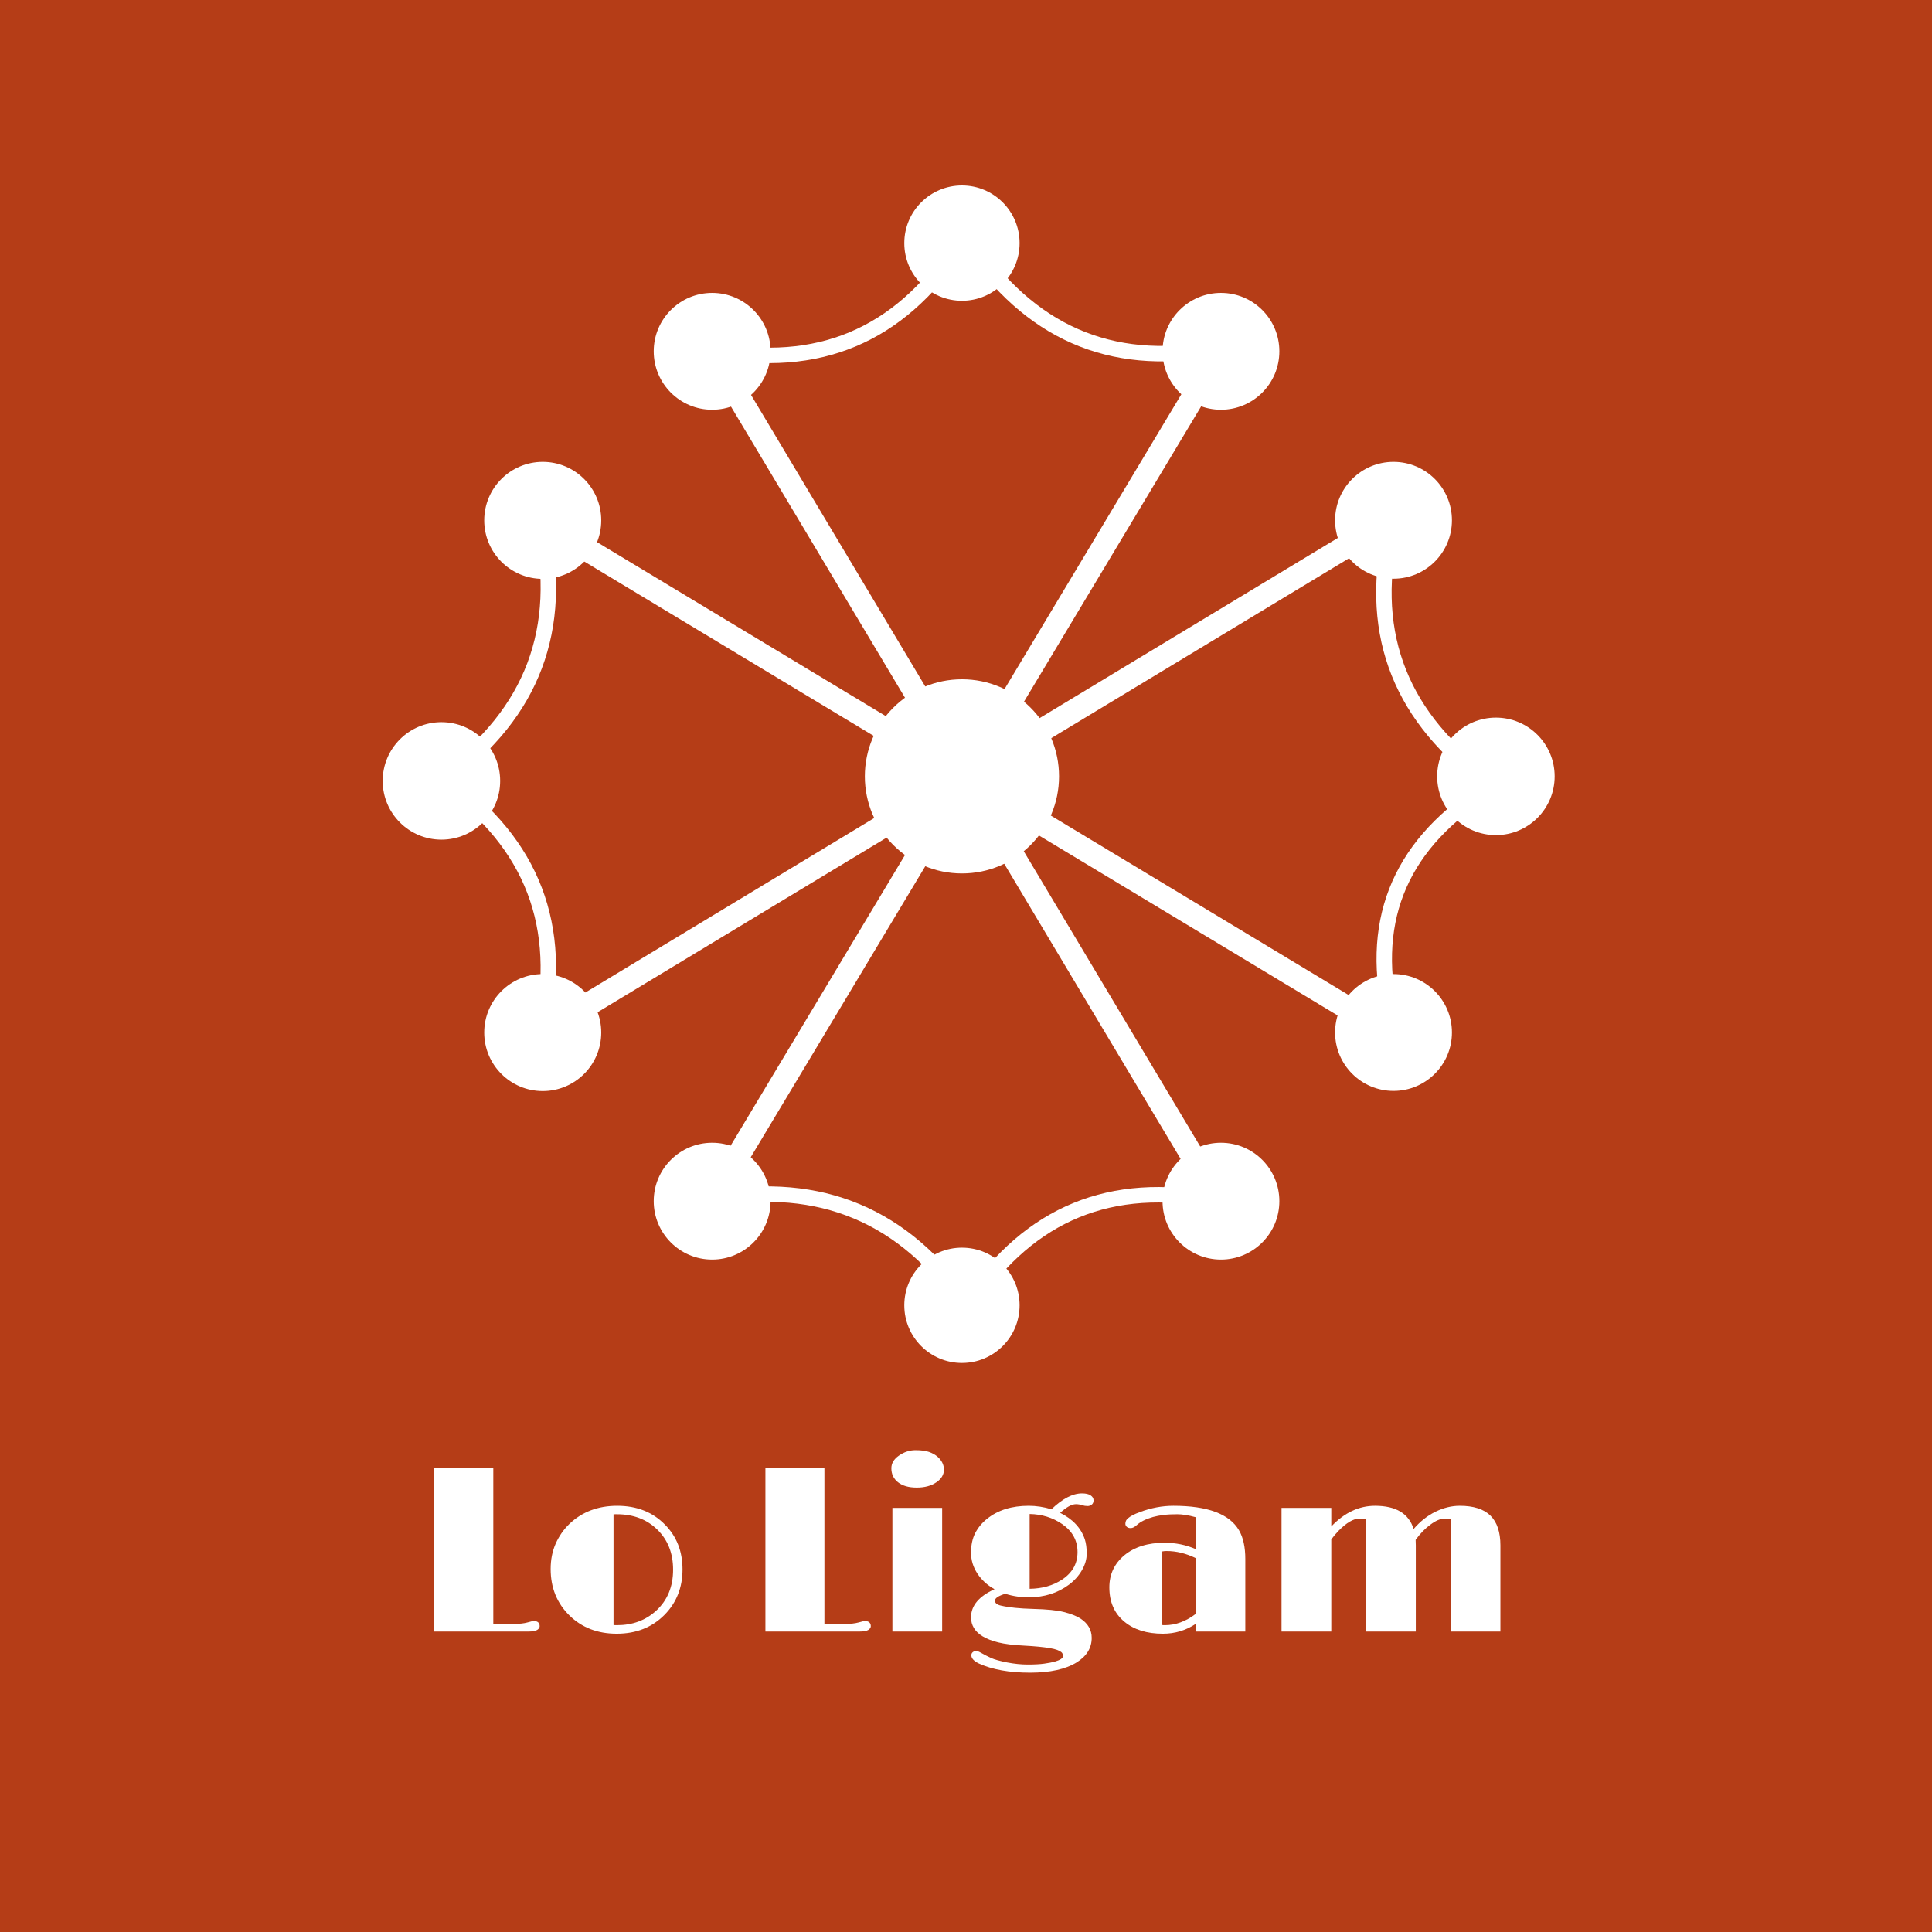
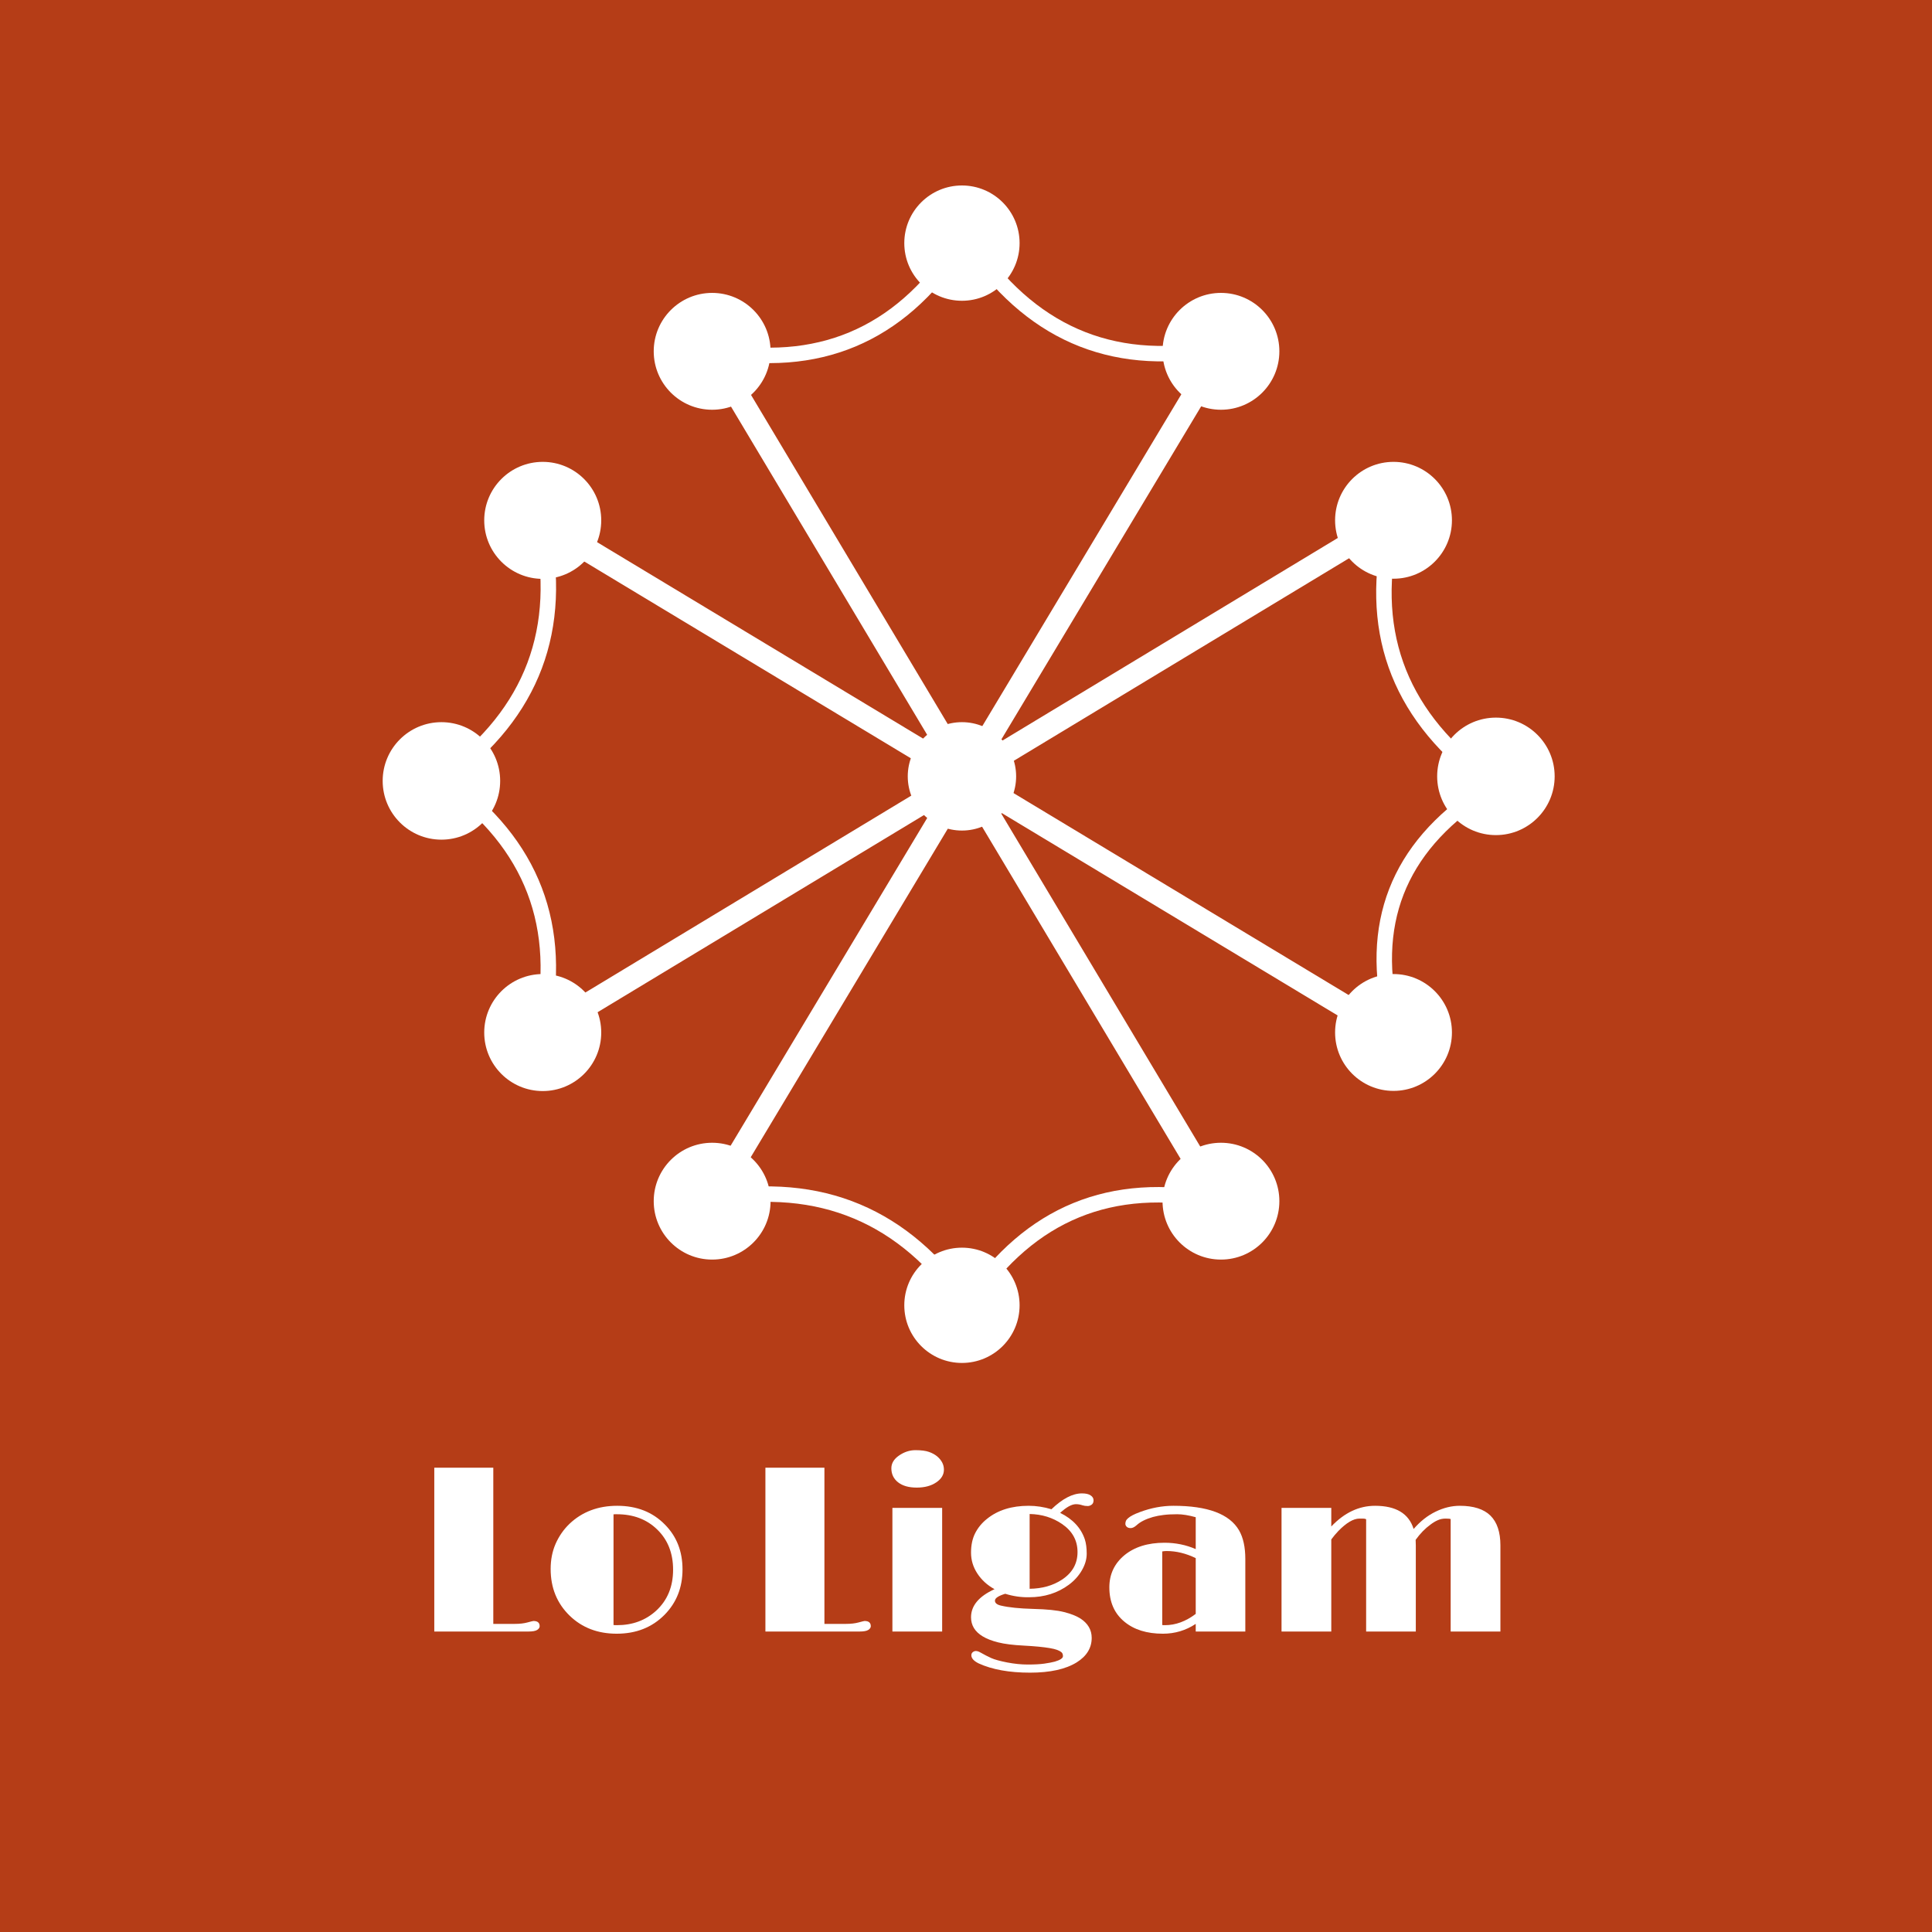
<svg xmlns="http://www.w3.org/2000/svg" width="500" zoomAndPan="magnify" viewBox="0 0 375 375" height="500" preserveAspectRatio="xMidYMid meet" version="1.0">
  <defs>
    <g />
-     <clipPath id="189ca71baa">
-       <path d="M 167.867 131.848 L 205.559 131.848 L 205.559 169.535 L 167.867 169.535 Z M 167.867 131.848 " clip-rule="nonzero" />
-     </clipPath>
-     <clipPath id="8acd947ac1">
-       <path d="M 186.715 131.848 C 176.305 131.848 167.867 140.285 167.867 150.691 C 167.867 161.098 176.305 169.535 186.715 169.535 C 197.121 169.535 205.559 161.098 205.559 150.691 C 205.559 140.285 197.121 131.848 186.715 131.848 Z M 186.715 131.848 " clip-rule="nonzero" />
-     </clipPath>
-     <clipPath id="7a7db594ac">
-       <path d="M 0.867 0.848 L 38.559 0.848 L 38.559 38.535 L 0.867 38.535 Z M 0.867 0.848 " clip-rule="nonzero" />
-     </clipPath>
-     <clipPath id="333ea2993c">
-       <path d="M 19.715 0.848 C 9.305 0.848 0.867 9.285 0.867 19.691 C 0.867 30.098 9.305 38.535 19.715 38.535 C 30.121 38.535 38.559 30.098 38.559 19.691 C 38.559 9.285 30.121 0.848 19.715 0.848 Z M 19.715 0.848 " clip-rule="nonzero" />
-     </clipPath>
-     <clipPath id="9be30e9b13">
-       <rect x="0" width="39" y="0" height="39" />
-     </clipPath>
-     <clipPath id="3f1516da81">
+     <clipPath id="8ed9cedb76">
      <path d="M 93.988 189.062 L 116.699 189.062 L 116.699 211.773 L 93.988 211.773 Z M 93.988 189.062 " clip-rule="nonzero" />
    </clipPath>
-     <clipPath id="445a0968fc">
+     <clipPath id="e0062a254c">
      <path d="M 105.344 189.062 C 99.074 189.062 93.988 194.145 93.988 200.418 C 93.988 206.688 99.074 211.773 105.344 211.773 C 111.613 211.773 116.699 206.688 116.699 200.418 C 116.699 194.145 111.613 189.062 105.344 189.062 Z M 105.344 189.062 " clip-rule="nonzero" />
    </clipPath>
-     <clipPath id="d86a1a8d39">
+     <clipPath id="81e16e064d">
      <path d="M 0.988 0.062 L 23.699 0.062 L 23.699 22.773 L 0.988 22.773 Z M 0.988 0.062 " clip-rule="nonzero" />
    </clipPath>
-     <clipPath id="622e6d931d">
+     <clipPath id="e7531680b2">
      <path d="M 12.344 0.062 C 6.074 0.062 0.988 5.145 0.988 11.418 C 0.988 17.688 6.074 22.773 12.344 22.773 C 18.613 22.773 23.699 17.688 23.699 11.418 C 23.699 5.145 18.613 0.062 12.344 0.062 Z M 12.344 0.062 " clip-rule="nonzero" />
    </clipPath>
-     <clipPath id="05e8202f12">
+     <clipPath id="4bac57b1a6">
      <rect x="0" width="24" y="0" height="23" />
    </clipPath>
-     <clipPath id="66baeb2685">
+     <clipPath id="f5b9db6e01">
      <path d="M 74.277 140.172 L 97.082 140.172 L 97.082 162.977 L 74.277 162.977 Z M 74.277 140.172 " clip-rule="nonzero" />
    </clipPath>
-     <clipPath id="4a4d0bd01d">
+     <clipPath id="3537e54ff0">
      <path d="M 85.68 140.172 C 79.383 140.172 74.277 145.277 74.277 151.574 C 74.277 157.871 79.383 162.977 85.68 162.977 C 91.977 162.977 97.082 157.871 97.082 151.574 C 97.082 145.277 91.977 140.172 85.68 140.172 Z M 85.68 140.172 " clip-rule="nonzero" />
    </clipPath>
-     <clipPath id="29b4a5f422">
+     <clipPath id="80b7c4c765">
      <path d="M 0.277 0.172 L 23.082 0.172 L 23.082 22.977 L 0.277 22.977 Z M 0.277 0.172 " clip-rule="nonzero" />
    </clipPath>
-     <clipPath id="ca3f11fb60">
+     <clipPath id="7d17596a3d">
      <path d="M 11.68 0.172 C 5.383 0.172 0.277 5.277 0.277 11.574 C 0.277 17.871 5.383 22.977 11.68 22.977 C 17.977 22.977 23.082 17.871 23.082 11.574 C 23.082 5.277 17.977 0.172 11.68 0.172 Z M 11.68 0.172 " clip-rule="nonzero" />
    </clipPath>
-     <clipPath id="912ce3703a">
+     <clipPath id="ca0b1b9336">
      <rect x="0" width="24" y="0" height="23" />
    </clipPath>
-     <clipPath id="761bae5e1e">
+     <clipPath id="a3e6d11208">
      <path d="M 93.988 89.648 L 116.699 89.648 L 116.699 112.359 L 93.988 112.359 Z M 93.988 89.648 " clip-rule="nonzero" />
    </clipPath>
-     <clipPath id="a69f929717">
+     <clipPath id="a4d9368b3a">
      <path d="M 105.344 89.648 C 99.074 89.648 93.988 94.73 93.988 101.004 C 93.988 107.273 99.074 112.359 105.344 112.359 C 111.613 112.359 116.699 107.273 116.699 101.004 C 116.699 94.73 111.613 89.648 105.344 89.648 Z M 105.344 89.648 " clip-rule="nonzero" />
    </clipPath>
-     <clipPath id="e17389e7dc">
+     <clipPath id="d7401a286c">
      <path d="M 0.988 0.648 L 23.699 0.648 L 23.699 23.359 L 0.988 23.359 Z M 0.988 0.648 " clip-rule="nonzero" />
    </clipPath>
-     <clipPath id="3bbd27ae89">
+     <clipPath id="032c7d3fdc">
      <path d="M 12.344 0.648 C 6.074 0.648 0.988 5.73 0.988 12.004 C 0.988 18.273 6.074 23.359 12.344 23.359 C 18.613 23.359 23.699 18.273 23.699 12.004 C 23.699 5.73 18.613 0.648 12.344 0.648 Z M 12.344 0.648 " clip-rule="nonzero" />
    </clipPath>
-     <clipPath id="3888511079">
-       <rect x="0" width="24" y="0" height="24" />
-     </clipPath>
-     <clipPath id="ff90047a5d">
+     <clipPath id="e35eb8b746">
+       <rect x="0" width="24" y="0" height="24" />
+     </clipPath>
+     <clipPath id="4045217d42">
      <path d="M 259.141 189.062 L 281.82 189.062 L 281.82 211.742 L 259.141 211.742 Z M 259.141 189.062 " clip-rule="nonzero" />
    </clipPath>
-     <clipPath id="e0b2181176">
+     <clipPath id="c0e603de17">
      <path d="M 270.48 189.062 C 264.219 189.062 259.141 194.141 259.141 200.402 C 259.141 206.664 264.219 211.742 270.48 211.742 C 276.742 211.742 281.82 206.664 281.82 200.402 C 281.82 194.141 276.742 189.062 270.48 189.062 Z M 270.48 189.062 " clip-rule="nonzero" />
    </clipPath>
-     <clipPath id="fc4a65048c">
+     <clipPath id="9ee289fa25">
      <path d="M 0.141 0.062 L 22.82 0.062 L 22.82 22.742 L 0.141 22.742 Z M 0.141 0.062 " clip-rule="nonzero" />
    </clipPath>
-     <clipPath id="7dfe7f2299">
+     <clipPath id="2a96d805fa">
      <path d="M 11.48 0.062 C 5.219 0.062 0.141 5.141 0.141 11.402 C 0.141 17.664 5.219 22.742 11.48 22.742 C 17.742 22.742 22.82 17.664 22.82 11.402 C 22.82 5.141 17.742 0.062 11.48 0.062 Z M 11.48 0.062 " clip-rule="nonzero" />
    </clipPath>
-     <clipPath id="f9a6186b2d">
+     <clipPath id="263f86f1f8">
      <rect x="0" width="23" y="0" height="23" />
    </clipPath>
-     <clipPath id="41099bd78f">
+     <clipPath id="309825a697">
      <path d="M 259.141 89.648 L 281.82 89.648 L 281.82 112.328 L 259.141 112.328 Z M 259.141 89.648 " clip-rule="nonzero" />
    </clipPath>
-     <clipPath id="d0ae60e4e3">
+     <clipPath id="40cbc3f761">
      <path d="M 270.48 89.648 C 264.219 89.648 259.141 94.727 259.141 100.988 C 259.141 107.25 264.219 112.328 270.48 112.328 C 276.742 112.328 281.82 107.25 281.82 100.988 C 281.82 94.727 276.742 89.648 270.48 89.648 Z M 270.48 89.648 " clip-rule="nonzero" />
    </clipPath>
-     <clipPath id="dacba6fe1b">
+     <clipPath id="d326a1e475">
      <path d="M 0.141 0.648 L 22.82 0.648 L 22.82 23.328 L 0.141 23.328 Z M 0.141 0.648 " clip-rule="nonzero" />
    </clipPath>
-     <clipPath id="81b438b1f5">
+     <clipPath id="a05de45192">
      <path d="M 11.48 0.648 C 5.219 0.648 0.141 5.727 0.141 11.988 C 0.141 18.25 5.219 23.328 11.48 23.328 C 17.742 23.328 22.82 18.25 22.82 11.988 C 22.82 5.727 17.742 0.648 11.48 0.648 Z M 11.48 0.648 " clip-rule="nonzero" />
    </clipPath>
-     <clipPath id="3bdc9ff996">
+     <clipPath id="754ed5493e">
      <rect x="0" width="23" y="0" height="24" />
    </clipPath>
-     <clipPath id="0ac95b4e77">
+     <clipPath id="65c955d2e9">
      <path d="M 225.648 221.809 L 248.324 221.809 L 248.324 244.484 L 225.648 244.484 Z M 225.648 221.809 " clip-rule="nonzero" />
    </clipPath>
-     <clipPath id="cf07cbb291">
+     <clipPath id="6d7c5d3e93">
      <path d="M 236.988 221.809 C 230.723 221.809 225.648 226.883 225.648 233.145 C 225.648 239.406 230.723 244.484 236.988 244.484 C 243.25 244.484 248.324 239.406 248.324 233.145 C 248.324 226.883 243.25 221.809 236.988 221.809 Z M 236.988 221.809 " clip-rule="nonzero" />
    </clipPath>
-     <clipPath id="a84d71fd01">
+     <clipPath id="f3c987e07b">
      <path d="M 0.648 0.809 L 23.324 0.809 L 23.324 23.484 L 0.648 23.484 Z M 0.648 0.809 " clip-rule="nonzero" />
    </clipPath>
-     <clipPath id="1a69a3f6f6">
+     <clipPath id="fc8cade14f">
      <path d="M 11.988 0.809 C 5.723 0.809 0.648 5.883 0.648 12.145 C 0.648 18.406 5.723 23.484 11.988 23.484 C 18.25 23.484 23.324 18.406 23.324 12.145 C 23.324 5.883 18.25 0.809 11.988 0.809 Z M 11.988 0.809 " clip-rule="nonzero" />
    </clipPath>
-     <clipPath id="2a7b1642fa">
-       <rect x="0" width="24" y="0" height="24" />
-     </clipPath>
-     <clipPath id="82e6524609">
+     <clipPath id="b28add1094">
+       <rect x="0" width="24" y="0" height="24" />
+     </clipPath>
+     <clipPath id="265f49f34b">
      <path d="M 126.887 221.809 L 149.566 221.809 L 149.566 244.484 L 126.887 244.484 Z M 126.887 221.809 " clip-rule="nonzero" />
    </clipPath>
-     <clipPath id="246c81e3ea">
+     <clipPath id="72ee1c4b5b">
      <path d="M 138.227 221.809 C 131.965 221.809 126.887 226.883 126.887 233.145 C 126.887 239.406 131.965 244.484 138.227 244.484 C 144.488 244.484 149.566 239.406 149.566 233.145 C 149.566 226.883 144.488 221.809 138.227 221.809 Z M 138.227 221.809 " clip-rule="nonzero" />
    </clipPath>
-     <clipPath id="5ab09e7eb9">
+     <clipPath id="1994969629">
      <path d="M 0.887 0.809 L 23.566 0.809 L 23.566 23.484 L 0.887 23.484 Z M 0.887 0.809 " clip-rule="nonzero" />
    </clipPath>
-     <clipPath id="c95f09d529">
+     <clipPath id="45a4b060d4">
      <path d="M 12.227 0.809 C 5.965 0.809 0.887 5.883 0.887 12.145 C 0.887 18.406 5.965 23.484 12.227 23.484 C 18.488 23.484 23.566 18.406 23.566 12.145 C 23.566 5.883 18.488 0.809 12.227 0.809 Z M 12.227 0.809 " clip-rule="nonzero" />
    </clipPath>
-     <clipPath id="870a84b959">
-       <rect x="0" width="24" y="0" height="24" />
-     </clipPath>
-     <clipPath id="5c1b1ef2d7">
+     <clipPath id="b72bbb6a66">
+       <rect x="0" width="24" y="0" height="24" />
+     </clipPath>
+     <clipPath id="e3794e44f5">
      <path d="M 175.523 242.172 L 197.902 242.172 L 197.902 264.547 L 175.523 264.547 Z M 175.523 242.172 " clip-rule="nonzero" />
    </clipPath>
-     <clipPath id="075be6bdd7">
+     <clipPath id="248e7a6948">
      <path d="M 186.715 242.172 C 180.535 242.172 175.523 247.18 175.523 253.359 C 175.523 259.539 180.535 264.547 186.715 264.547 C 192.891 264.547 197.902 259.539 197.902 253.359 C 197.902 247.18 192.891 242.172 186.715 242.172 Z M 186.715 242.172 " clip-rule="nonzero" />
    </clipPath>
-     <clipPath id="7814d6e7fd">
+     <clipPath id="358e15a346">
      <path d="M 0.523 0.172 L 22.902 0.172 L 22.902 22.547 L 0.523 22.547 Z M 0.523 0.172 " clip-rule="nonzero" />
    </clipPath>
-     <clipPath id="2750ae4bde">
+     <clipPath id="ad9b63f657">
      <path d="M 11.715 0.172 C 5.535 0.172 0.523 5.18 0.523 11.359 C 0.523 17.539 5.535 22.547 11.715 22.547 C 17.891 22.547 22.902 17.539 22.902 11.359 C 22.902 5.18 17.891 0.172 11.715 0.172 Z M 11.715 0.172 " clip-rule="nonzero" />
    </clipPath>
-     <clipPath id="01448f0609">
+     <clipPath id="0a2a79199e">
      <rect x="0" width="23" y="0" height="23" />
    </clipPath>
-     <clipPath id="5776d70665">
+     <clipPath id="435cb1abca">
      <path d="M 126.887 56.852 L 149.566 56.852 L 149.566 79.531 L 126.887 79.531 Z M 126.887 56.852 " clip-rule="nonzero" />
    </clipPath>
-     <clipPath id="6da9371219">
+     <clipPath id="2f6cbe88de">
      <path d="M 138.227 56.852 C 131.965 56.852 126.887 61.93 126.887 68.191 C 126.887 74.453 131.965 79.531 138.227 79.531 C 144.488 79.531 149.566 74.453 149.566 68.191 C 149.566 61.93 144.488 56.852 138.227 56.852 Z M 138.227 56.852 " clip-rule="nonzero" />
    </clipPath>
-     <clipPath id="da260ed732">
+     <clipPath id="f001d5f7df">
      <path d="M 0.887 0.852 L 23.566 0.852 L 23.566 23.531 L 0.887 23.531 Z M 0.887 0.852 " clip-rule="nonzero" />
    </clipPath>
-     <clipPath id="717654028e">
+     <clipPath id="677aebacad">
      <path d="M 12.227 0.852 C 5.965 0.852 0.887 5.93 0.887 12.191 C 0.887 18.453 5.965 23.531 12.227 23.531 C 18.488 23.531 23.566 18.453 23.566 12.191 C 23.566 5.93 18.488 0.852 12.227 0.852 Z M 12.227 0.852 " clip-rule="nonzero" />
    </clipPath>
-     <clipPath id="3758ff11cb">
-       <rect x="0" width="24" y="0" height="24" />
-     </clipPath>
-     <clipPath id="5f0c401fc7">
+     <clipPath id="c1239273c0">
+       <rect x="0" width="24" y="0" height="24" />
+     </clipPath>
+     <clipPath id="4184e323a0">
      <path d="M 225.648 56.852 L 248.324 56.852 L 248.324 79.531 L 225.648 79.531 Z M 225.648 56.852 " clip-rule="nonzero" />
    </clipPath>
-     <clipPath id="08981e9375">
+     <clipPath id="a047cf31a0">
      <path d="M 236.988 56.852 C 230.723 56.852 225.648 61.93 225.648 68.191 C 225.648 74.453 230.723 79.531 236.988 79.531 C 243.25 79.531 248.324 74.453 248.324 68.191 C 248.324 61.93 243.25 56.852 236.988 56.852 Z M 236.988 56.852 " clip-rule="nonzero" />
    </clipPath>
-     <clipPath id="7dccd023ef">
+     <clipPath id="30a1ddbd43">
      <path d="M 0.648 0.852 L 23.324 0.852 L 23.324 23.531 L 0.648 23.531 Z M 0.648 0.852 " clip-rule="nonzero" />
    </clipPath>
-     <clipPath id="1a1e49e17e">
+     <clipPath id="73de4534e7">
      <path d="M 11.988 0.852 C 5.723 0.852 0.648 5.93 0.648 12.191 C 0.648 18.453 5.723 23.531 11.988 23.531 C 18.25 23.531 23.324 18.453 23.324 12.191 C 23.324 5.93 18.25 0.852 11.988 0.852 Z M 11.988 0.852 " clip-rule="nonzero" />
    </clipPath>
-     <clipPath id="d006929b6c">
-       <rect x="0" width="24" y="0" height="24" />
-     </clipPath>
-     <clipPath id="5f9dd0b3af">
+     <clipPath id="88d28a51b6">
+       <rect x="0" width="24" y="0" height="24" />
+     </clipPath>
+     <clipPath id="852b312e43">
      <rect x="0" width="215" y="0" height="57" />
    </clipPath>
-     <clipPath id="40eb3732b6">
+     <clipPath id="2453ba82d4">
      <path d="M 175.523 36 L 197.902 36 L 197.902 58.379 L 175.523 58.379 Z M 175.523 36 " clip-rule="nonzero" />
    </clipPath>
-     <clipPath id="3b3d6644e2">
+     <clipPath id="8427daeb3d">
      <path d="M 186.715 36 C 180.535 36 175.523 41.012 175.523 47.191 C 175.523 53.371 180.535 58.379 186.715 58.379 C 192.891 58.379 197.902 53.371 197.902 47.191 C 197.902 41.012 192.891 36 186.715 36 Z M 186.715 36 " clip-rule="nonzero" />
    </clipPath>
-     <clipPath id="e51c033ac4">
+     <clipPath id="a817e3f96f">
      <path d="M 0.523 0 L 22.902 0 L 22.902 22.379 L 0.523 22.379 Z M 0.523 0 " clip-rule="nonzero" />
    </clipPath>
-     <clipPath id="db9a0e5e66">
+     <clipPath id="8e0ebab38a">
      <path d="M 11.715 0 C 5.535 0 0.523 5.012 0.523 11.191 C 0.523 17.371 5.535 22.379 11.715 22.379 C 17.891 22.379 22.902 17.371 22.902 11.191 C 22.902 5.012 17.891 0 11.715 0 Z M 11.715 0 " clip-rule="nonzero" />
    </clipPath>
-     <clipPath id="413583c6fa">
+     <clipPath id="df8d736110">
      <rect x="0" width="23" y="0" height="23" />
    </clipPath>
-     <clipPath id="2fcbcb0ff3">
+     <clipPath id="d43a900d4c">
      <path d="M 278.953 139.289 L 301.758 139.289 L 301.758 162.094 L 278.953 162.094 Z M 278.953 139.289 " clip-rule="nonzero" />
    </clipPath>
-     <clipPath id="871e977711">
+     <clipPath id="b732b62da8">
      <path d="M 290.355 139.289 C 284.059 139.289 278.953 144.395 278.953 150.691 C 278.953 156.988 284.059 162.094 290.355 162.094 C 296.652 162.094 301.758 156.988 301.758 150.691 C 301.758 144.395 296.652 139.289 290.355 139.289 Z M 290.355 139.289 " clip-rule="nonzero" />
    </clipPath>
-     <clipPath id="957ecb578d">
+     <clipPath id="4121a98d8f">
      <path d="M 0.953 0.289 L 23.758 0.289 L 23.758 23.094 L 0.953 23.094 Z M 0.953 0.289 " clip-rule="nonzero" />
    </clipPath>
-     <clipPath id="82bc0ebde0">
+     <clipPath id="a49d6e5201">
      <path d="M 12.355 0.289 C 6.059 0.289 0.953 5.395 0.953 11.691 C 0.953 17.988 6.059 23.094 12.355 23.094 C 18.652 23.094 23.758 17.988 23.758 11.691 C 23.758 5.395 18.652 0.289 12.355 0.289 Z M 12.355 0.289 " clip-rule="nonzero" />
    </clipPath>
-     <clipPath id="d05bf5c369">
-       <rect x="0" width="24" y="0" height="24" />
+     <clipPath id="58205aae2d">
+       <rect x="0" width="24" y="0" height="24" />
+     </clipPath>
+     <clipPath id="cda43fe5b9">
+       <path d="M 176.195 140.172 L 197.23 140.172 L 197.23 161.211 L 176.195 161.211 Z M 176.195 140.172 " clip-rule="nonzero" />
+     </clipPath>
+     <clipPath id="ce78bab9ea">
+       <path d="M 186.715 140.172 C 180.902 140.172 176.195 144.883 176.195 150.691 C 176.195 156.5 180.902 161.211 186.715 161.211 C 192.523 161.211 197.23 156.5 197.23 150.691 C 197.23 144.883 192.523 140.172 186.715 140.172 Z M 186.715 140.172 " clip-rule="nonzero" />
+     </clipPath>
+     <clipPath id="63a096e8d6">
+       <path d="M 0.195 0.172 L 21.23 0.172 L 21.23 21.211 L 0.195 21.211 Z M 0.195 0.172 " clip-rule="nonzero" />
+     </clipPath>
+     <clipPath id="5f9e3c6b43">
+       <path d="M 10.715 0.172 C 4.902 0.172 0.195 4.883 0.195 10.691 C 0.195 16.5 4.902 21.211 10.715 21.211 C 16.523 21.211 21.23 16.5 21.23 10.691 C 21.23 4.883 16.523 0.172 10.715 0.172 Z M 10.715 0.172 " clip-rule="nonzero" />
+     </clipPath>
+     <clipPath id="a6b6b8c906">
+       <rect x="0" width="22" y="0" height="22" />
    </clipPath>
  </defs>
  <rect x="-37.5" width="450" fill="#ffffff" y="-37.5" height="450" fill-opacity="1" />
  <rect x="-37.5" width="450" fill="#b53d17" y="-37.5" height="450" fill-opacity="1" />
  <path stroke-linecap="butt" transform="matrix(0.268014, 0.700477, -0.700477, 0.268014, 95.63481, 147.406)" fill="none" stroke-linejoin="miter" d="M 1.101 13.345 C 24.048 -1.782 46.996 -1.784 69.943 13.347 " stroke="#ffffff" stroke-width="4" stroke-opacity="1" stroke-miterlimit="4" />
  <path stroke-linecap="butt" transform="matrix(-0.264462, 0.701826, -0.701826, -0.264462, 114.6822, 104.4934)" fill="none" stroke-linejoin="miter" d="M 1.092 13.345 C 24.346 -1.779 47.605 -1.783 70.861 13.348 " stroke="#ffffff" stroke-width="4" stroke-opacity="1" stroke-miterlimit="4" />
  <path stroke-linecap="butt" transform="matrix(0.691513, 0.29036, -0.29036, 0.691513, 141.7105, 223.1729)" fill="none" stroke-linejoin="miter" d="M 1.079 13.345 C 24.661 -1.782 48.238 -1.785 71.815 13.346 " stroke="#ffffff" stroke-width="4" stroke-opacity="1" stroke-miterlimit="4" />
  <path stroke-linecap="butt" transform="matrix(0.693965, -0.284452, 0.284452, 0.693965, 183.9044, 243.523)" fill="none" stroke-linejoin="miter" d="M 1.107 13.345 C 23.85 -1.779 46.591 -1.78 69.33 13.344 " stroke="#ffffff" stroke-width="4" stroke-opacity="1" stroke-miterlimit="4" />
  <path stroke-linecap="butt" transform="matrix(0.271321, -0.699203, 0.699203, 0.271321, 260.6792, 195.6312)" fill="none" stroke-linejoin="miter" d="M 1.159 13.345 C 22.407 -1.783 43.654 -1.782 64.9 13.348 " stroke="#ffffff" stroke-width="4" stroke-opacity="1" stroke-miterlimit="4" />
  <path stroke-linecap="butt" transform="matrix(-0.249767, -0.707189, 0.707189, -0.249767, 278.4514, 154.7975)" fill="none" stroke-linejoin="miter" d="M 1.097 13.348 C 24.178 -1.782 47.256 -1.784 70.337 13.344 " stroke="#ffffff" stroke-width="4" stroke-opacity="1" stroke-miterlimit="4" />
  <path stroke-linecap="butt" transform="matrix(-0.691743, 0.289812, -0.289812, -0.691743, 190.4308, 57.03953)" fill="none" stroke-linejoin="miter" d="M 1.108 13.345 C 23.861 -1.782 46.613 -1.782 69.363 13.345 " stroke="#ffffff" stroke-width="4" stroke-opacity="1" stroke-miterlimit="4" />
  <path stroke-linecap="butt" transform="matrix(-0.698452, -0.273248, 0.273248, -0.698452, 234.3816, 76.95809)" fill="none" stroke-linejoin="miter" d="M 1.103 13.345 C 24.043 -1.782 46.985 -1.781 69.926 13.343 " stroke="#ffffff" stroke-width="4" stroke-opacity="1" stroke-miterlimit="4" />
  <path stroke-linecap="round" transform="matrix(0.641948, -0.387818, 0.387818, 0.641948, 102.1194, 199.5967)" fill="none" stroke-linejoin="miter" d="M 2.998 2.999 L 260.661 3 " stroke="#ffffff" stroke-width="6" stroke-opacity="1" stroke-miterlimit="4" />
  <path stroke-linecap="butt" transform="matrix(-0.642386, -0.387091, 0.387091, -0.642386, 268.6229, 202.5171)" fill="none" stroke-linejoin="miter" d="M -0.001 3.001 L 255.405 2.998 " stroke="#ffffff" stroke-width="6" stroke-opacity="1" stroke-miterlimit="4" />
  <path stroke-linecap="butt" transform="matrix(0.385815, -0.643154, 0.643154, 0.385815, 136.0964, 231.9048)" fill="none" stroke-linejoin="miter" d="M 0.001 3.002 L 256.224 2.997 " stroke="#ffffff" stroke-width="6" stroke-opacity="1" stroke-miterlimit="4" />
  <path stroke-linecap="butt" transform="matrix(-0.384776, -0.643776, 0.643776, -0.384776, 235.2476, 235.1294)" fill="none" stroke-linejoin="miter" d="M -0.002 3 L 259.294 3.002 " stroke="#ffffff" stroke-width="6" stroke-opacity="1" stroke-miterlimit="4" />
-   <g clip-path="url(#189ca71baa)">
-     <g clip-path="url(#8acd947ac1)">
-       <g transform="matrix(1, 0, 0, 1, 167, 131)">
-         <g clip-path="url(#9be30e9b13)">
-           <g clip-path="url(#7a7db594ac)">
-             <g clip-path="url(#333ea2993c)">
-               <path fill="#ffffff" d="M 0.867 0.848 L 38.559 0.848 L 38.559 38.535 L 0.867 38.535 Z M 0.867 0.848 " fill-opacity="1" fill-rule="nonzero" />
-             </g>
-           </g>
-         </g>
-       </g>
-     </g>
-   </g>
-   <g clip-path="url(#3f1516da81)">
-     <g clip-path="url(#445a0968fc)">
+   <g clip-path="url(#8ed9cedb76)">
+     <g clip-path="url(#e0062a254c)">
      <g transform="matrix(1, 0, 0, 1, 93, 189)">
-         <g clip-path="url(#05e8202f12)">
-           <g clip-path="url(#d86a1a8d39)">
-             <g clip-path="url(#622e6d931d)">
+         <g clip-path="url(#4bac57b1a6)">
+           <g clip-path="url(#81e16e064d)">
+             <g clip-path="url(#e7531680b2)">
              <path fill="#ffffff" d="M 0.988 0.062 L 23.699 0.062 L 23.699 22.773 L 0.988 22.773 Z M 0.988 0.062 " fill-opacity="1" fill-rule="nonzero" />
            </g>
          </g>
        </g>
      </g>
    </g>
  </g>
-   <g clip-path="url(#66baeb2685)">
-     <g clip-path="url(#4a4d0bd01d)">
+   <g clip-path="url(#f5b9db6e01)">
+     <g clip-path="url(#3537e54ff0)">
      <g transform="matrix(1, 0, 0, 1, 74, 140)">
-         <g clip-path="url(#912ce3703a)">
-           <g clip-path="url(#29b4a5f422)">
-             <g clip-path="url(#ca3f11fb60)">
+         <g clip-path="url(#ca0b1b9336)">
+           <g clip-path="url(#80b7c4c765)">
+             <g clip-path="url(#7d17596a3d)">
              <path fill="#ffffff" d="M 0.277 0.172 L 23.082 0.172 L 23.082 22.977 L 0.277 22.977 Z M 0.277 0.172 " fill-opacity="1" fill-rule="nonzero" />
            </g>
          </g>
        </g>
      </g>
    </g>
  </g>
-   <g clip-path="url(#761bae5e1e)">
-     <g clip-path="url(#a69f929717)">
+   <g clip-path="url(#a3e6d11208)">
+     <g clip-path="url(#a4d9368b3a)">
      <g transform="matrix(1, 0, 0, 1, 93, 89)">
-         <g clip-path="url(#3888511079)">
-           <g clip-path="url(#e17389e7dc)">
-             <g clip-path="url(#3bbd27ae89)">
+         <g clip-path="url(#e35eb8b746)">
+           <g clip-path="url(#d7401a286c)">
+             <g clip-path="url(#032c7d3fdc)">
              <path fill="#ffffff" d="M 0.988 0.648 L 23.699 0.648 L 23.699 23.359 L 0.988 23.359 Z M 0.988 0.648 " fill-opacity="1" fill-rule="nonzero" />
            </g>
          </g>
        </g>
      </g>
    </g>
  </g>
-   <g clip-path="url(#ff90047a5d)">
-     <g clip-path="url(#e0b2181176)">
+   <g clip-path="url(#4045217d42)">
+     <g clip-path="url(#c0e603de17)">
      <g transform="matrix(1, 0, 0, 1, 259, 189)">
-         <g clip-path="url(#f9a6186b2d)">
-           <g clip-path="url(#fc4a65048c)">
-             <g clip-path="url(#7dfe7f2299)">
+         <g clip-path="url(#263f86f1f8)">
+           <g clip-path="url(#9ee289fa25)">
+             <g clip-path="url(#2a96d805fa)">
              <path fill="#ffffff" d="M 0.141 0.062 L 22.82 0.062 L 22.82 22.738 L 0.141 22.738 Z M 0.141 0.062 " fill-opacity="1" fill-rule="nonzero" />
            </g>
          </g>
        </g>
      </g>
    </g>
  </g>
-   <g clip-path="url(#41099bd78f)">
-     <g clip-path="url(#d0ae60e4e3)">
+   <g clip-path="url(#309825a697)">
+     <g clip-path="url(#40cbc3f761)">
      <g transform="matrix(1, 0, 0, 1, 259, 89)">
-         <g clip-path="url(#3bdc9ff996)">
-           <g clip-path="url(#dacba6fe1b)">
-             <g clip-path="url(#81b438b1f5)">
+         <g clip-path="url(#754ed5493e)">
+           <g clip-path="url(#d326a1e475)">
+             <g clip-path="url(#a05de45192)">
              <path fill="#ffffff" d="M 0.141 0.648 L 22.82 0.648 L 22.82 23.328 L 0.141 23.328 Z M 0.141 0.648 " fill-opacity="1" fill-rule="nonzero" />
            </g>
          </g>
        </g>
      </g>
    </g>
  </g>
-   <g clip-path="url(#0ac95b4e77)">
-     <g clip-path="url(#cf07cbb291)">
+   <g clip-path="url(#65c955d2e9)">
+     <g clip-path="url(#6d7c5d3e93)">
      <g transform="matrix(1, 0, 0, 1, 225, 221)">
-         <g clip-path="url(#2a7b1642fa)">
-           <g clip-path="url(#a84d71fd01)">
-             <g clip-path="url(#1a69a3f6f6)">
+         <g clip-path="url(#b28add1094)">
+           <g clip-path="url(#f3c987e07b)">
+             <g clip-path="url(#fc8cade14f)">
              <path fill="#ffffff" d="M 0.648 0.809 L 23.324 0.809 L 23.324 23.484 L 0.648 23.484 Z M 0.648 0.809 " fill-opacity="1" fill-rule="nonzero" />
            </g>
          </g>
        </g>
      </g>
    </g>
  </g>
-   <g clip-path="url(#82e6524609)">
-     <g clip-path="url(#246c81e3ea)">
+   <g clip-path="url(#265f49f34b)">
+     <g clip-path="url(#72ee1c4b5b)">
      <g transform="matrix(1, 0, 0, 1, 126, 221)">
-         <g clip-path="url(#870a84b959)">
-           <g clip-path="url(#5ab09e7eb9)">
-             <g clip-path="url(#c95f09d529)">
+         <g clip-path="url(#b72bbb6a66)">
+           <g clip-path="url(#1994969629)">
+             <g clip-path="url(#45a4b060d4)">
              <path fill="#ffffff" d="M 0.887 0.809 L 23.566 0.809 L 23.566 23.484 L 0.887 23.484 Z M 0.887 0.809 " fill-opacity="1" fill-rule="nonzero" />
            </g>
          </g>
        </g>
      </g>
    </g>
  </g>
-   <g clip-path="url(#5c1b1ef2d7)">
-     <g clip-path="url(#075be6bdd7)">
+   <g clip-path="url(#e3794e44f5)">
+     <g clip-path="url(#248e7a6948)">
      <g transform="matrix(1, 0, 0, 1, 175, 242)">
-         <g clip-path="url(#01448f0609)">
-           <g clip-path="url(#7814d6e7fd)">
-             <g clip-path="url(#2750ae4bde)">
+         <g clip-path="url(#0a2a79199e)">
+           <g clip-path="url(#358e15a346)">
+             <g clip-path="url(#ad9b63f657)">
              <path fill="#ffffff" d="M 0.523 0.172 L 22.902 0.172 L 22.902 22.547 L 0.523 22.547 Z M 0.523 0.172 " fill-opacity="1" fill-rule="nonzero" />
            </g>
          </g>
        </g>
      </g>
    </g>
  </g>
-   <g clip-path="url(#5776d70665)">
-     <g clip-path="url(#6da9371219)">
+   <g clip-path="url(#435cb1abca)">
+     <g clip-path="url(#2f6cbe88de)">
      <g transform="matrix(1, 0, 0, 1, 126, 56)">
-         <g clip-path="url(#3758ff11cb)">
-           <g clip-path="url(#da260ed732)">
-             <g clip-path="url(#717654028e)">
+         <g clip-path="url(#c1239273c0)">
+           <g clip-path="url(#f001d5f7df)">
+             <g clip-path="url(#677aebacad)">
              <path fill="#ffffff" d="M 0.887 0.852 L 23.566 0.852 L 23.566 23.531 L 0.887 23.531 Z M 0.887 0.852 " fill-opacity="1" fill-rule="nonzero" />
            </g>
          </g>
        </g>
      </g>
    </g>
  </g>
-   <g clip-path="url(#5f0c401fc7)">
-     <g clip-path="url(#08981e9375)">
+   <g clip-path="url(#4184e323a0)">
+     <g clip-path="url(#a047cf31a0)">
      <g transform="matrix(1, 0, 0, 1, 225, 56)">
-         <g clip-path="url(#d006929b6c)">
-           <g clip-path="url(#7dccd023ef)">
-             <g clip-path="url(#1a1e49e17e)">
+         <g clip-path="url(#88d28a51b6)">
+           <g clip-path="url(#30a1ddbd43)">
+             <g clip-path="url(#73de4534e7)">
              <path fill="#ffffff" d="M 0.648 0.852 L 23.324 0.852 L 23.324 23.531 L 0.648 23.531 Z M 0.648 0.852 " fill-opacity="1" fill-rule="nonzero" />
            </g>
          </g>
        </g>
      </g>
    </g>
  </g>
  <g transform="matrix(1, 0, 0, 1, 80, 275)">
-     <g clip-path="url(#5f9dd0b3af)">
+     <g clip-path="url(#852b312e43)">
      <g fill="#ffffff" fill-opacity="1">
        <g transform="translate(0.310783, 41.67896)">
          <g>
            <path d="M 23.234 -2.047 C 24.035 -2.047 24.438 -1.707 24.438 -1.031 C 24.438 -0.758 24.273 -0.52 23.953 -0.312 C 23.629 -0.102 23.055 0 22.234 0 L 3.984 0 L 3.984 -31.797 L 15.438 -31.797 L 15.438 -1.484 L 19.641 -1.484 C 20.586 -1.484 21.398 -1.578 22.078 -1.766 C 22.766 -1.953 23.148 -2.047 23.234 -2.047 Z M 23.234 -2.047 " />
          </g>
        </g>
      </g>
      <g fill="#ffffff" fill-opacity="1">
        <g transform="translate(25.05291, 41.67896)">
          <g>
            <path d="M 1.828 -12.141 C 1.828 -13.93 2.148 -15.566 2.797 -17.047 C 3.453 -18.523 4.348 -19.812 5.484 -20.906 C 7.941 -23.238 11.031 -24.406 14.75 -24.406 C 18.539 -24.406 21.625 -23.191 24 -20.766 C 26.281 -18.473 27.422 -15.57 27.422 -12.062 C 27.422 -8.539 26.254 -5.598 23.922 -3.234 C 21.504 -0.797 18.414 0.422 14.656 0.422 C 10.977 0.422 7.938 -0.738 5.531 -3.062 C 3.062 -5.457 1.828 -8.484 1.828 -12.141 Z M 14.031 -1.266 C 14.145 -1.242 14.266 -1.234 14.391 -1.234 L 14.703 -1.234 C 17.723 -1.234 20.258 -2.172 22.312 -4.047 C 24.5 -6.066 25.594 -8.719 25.594 -12 C 25.594 -15.207 24.566 -17.805 22.516 -19.797 C 20.492 -21.773 17.879 -22.766 14.672 -22.766 L 14.344 -22.766 C 14.238 -22.766 14.133 -22.758 14.031 -22.75 Z M 14.031 -1.266 " />
          </g>
        </g>
      </g>
      <g fill="#ffffff" fill-opacity="1">
        <g transform="translate(54.33446, 41.67896)">
          <g />
        </g>
      </g>
      <g fill="#ffffff" fill-opacity="1">
        <g transform="translate(64.58188, 41.67896)">
          <g>
            <path d="M 23.234 -2.047 C 24.035 -2.047 24.438 -1.707 24.438 -1.031 C 24.438 -0.758 24.273 -0.52 23.953 -0.312 C 23.629 -0.102 23.055 0 22.234 0 L 3.984 0 L 3.984 -31.797 L 15.438 -31.797 L 15.438 -1.484 L 19.641 -1.484 C 20.586 -1.484 21.398 -1.578 22.078 -1.766 C 22.766 -1.953 23.148 -2.047 23.234 -2.047 Z M 23.234 -2.047 " />
          </g>
        </g>
      </g>
      <g fill="#ffffff" fill-opacity="1">
        <g transform="translate(89.324, 41.67896)">
          <g>
            <path d="M 8.609 -27.938 C 7.066 -27.938 5.859 -28.281 4.984 -28.969 C 4.117 -29.656 3.688 -30.562 3.688 -31.688 C 3.688 -32.633 4.164 -33.445 5.125 -34.125 C 6.145 -34.844 7.223 -35.203 8.359 -35.203 C 9.492 -35.203 10.375 -35.086 11 -34.859 C 11.625 -34.641 12.156 -34.348 12.594 -33.984 C 13.457 -33.242 13.891 -32.391 13.891 -31.422 C 13.891 -30.441 13.395 -29.617 12.406 -28.953 C 11.414 -28.273 10.148 -27.938 8.609 -27.938 Z M 3.891 -24 L 13.547 -24 L 13.547 0 L 3.891 0 Z M 3.891 -24 " />
          </g>
        </g>
      </g>
      <g fill="#ffffff" fill-opacity="1">
        <g transform="translate(106.3356, 41.67896)">
          <g>
            <path d="M 8.781 -7.328 C 7.445 -6.922 6.781 -6.477 6.781 -6 C 6.781 -5.531 7.172 -5.207 7.953 -5.031 C 9.473 -4.676 11.555 -4.461 14.203 -4.391 C 16.859 -4.328 18.852 -4.125 20.188 -3.781 C 21.531 -3.445 22.598 -3.023 23.391 -2.516 C 24.836 -1.566 25.562 -0.316 25.562 1.234 C 25.562 3.18 24.594 4.766 22.656 5.984 C 20.508 7.316 17.488 7.984 13.594 7.984 C 9.562 7.984 6.238 7.383 3.625 6.188 C 2.676 5.719 2.203 5.191 2.203 4.609 C 2.203 4.348 2.297 4.145 2.484 4 C 2.672 3.852 2.867 3.781 3.078 3.781 C 3.336 3.781 3.629 3.875 3.953 4.062 C 4.723 4.5 5.43 4.863 6.078 5.156 C 6.734 5.445 7.754 5.727 9.141 6 C 10.535 6.27 11.879 6.406 13.172 6.406 C 14.473 6.406 15.531 6.348 16.344 6.234 C 17.164 6.117 17.848 5.988 18.391 5.844 C 19.453 5.531 19.984 5.176 19.984 4.781 C 19.984 4.426 19.879 4.164 19.672 4 C 19.461 3.832 19.188 3.688 18.844 3.562 C 18.508 3.438 18.039 3.32 17.438 3.219 C 16.207 3.008 14.535 2.848 12.422 2.734 C 10.316 2.629 8.648 2.422 7.422 2.109 C 6.191 1.805 5.188 1.414 4.406 0.938 C 2.895 0.031 2.141 -1.203 2.141 -2.766 C 2.141 -5.016 3.66 -6.832 6.703 -8.219 C 5.305 -8.988 4.195 -10 3.375 -11.25 C 2.551 -12.5 2.141 -13.852 2.141 -15.312 C 2.141 -16.781 2.41 -18.047 2.953 -19.109 C 3.504 -20.18 4.273 -21.109 5.266 -21.891 C 7.348 -23.566 10.035 -24.406 13.328 -24.406 C 14.797 -24.406 16.27 -24.18 17.75 -23.734 C 19.883 -25.785 21.859 -26.812 23.672 -26.812 C 24.43 -26.812 24.992 -26.68 25.359 -26.422 C 25.734 -26.172 25.922 -25.852 25.922 -25.469 C 25.922 -25.07 25.789 -24.785 25.531 -24.609 C 25.281 -24.441 25.039 -24.359 24.812 -24.359 C 24.406 -24.359 24.062 -24.406 23.781 -24.5 C 23.363 -24.645 22.938 -24.719 22.5 -24.719 C 21.688 -24.719 20.664 -24.156 19.438 -23.031 C 21.883 -21.832 23.484 -20.113 24.234 -17.875 C 24.473 -17.125 24.594 -16.203 24.594 -15.109 C 24.594 -14.023 24.273 -12.941 23.641 -11.859 C 23.016 -10.785 22.176 -9.859 21.125 -9.078 C 18.938 -7.461 16.367 -6.656 13.422 -6.656 C 11.859 -6.625 10.312 -6.848 8.781 -7.328 Z M 13.516 -8.297 C 15.941 -8.328 18.031 -8.914 19.781 -10.062 C 21.801 -11.383 22.812 -13.172 22.812 -15.422 C 22.812 -17.672 21.816 -19.484 19.828 -20.859 C 17.992 -22.117 15.891 -22.77 13.516 -22.812 Z M 13.516 -8.297 " />
          </g>
        </g>
      </g>
      <g fill="#ffffff" fill-opacity="1">
        <g transform="translate(133.1677, 41.67896)">
          <g>
            <path d="M 18.922 -1.484 C 17.004 -0.211 14.879 0.422 12.547 0.422 C 9.441 0.422 6.953 -0.352 5.078 -1.906 C 3.129 -3.508 2.156 -5.734 2.156 -8.578 C 2.156 -11.098 3.125 -13.172 5.062 -14.797 C 7.039 -16.422 9.641 -17.234 12.859 -17.234 C 15.016 -17.234 17.035 -16.82 18.922 -16 L 18.922 -22.188 C 17.555 -22.57 16.352 -22.766 15.312 -22.766 C 14.27 -22.766 13.391 -22.719 12.672 -22.625 C 11.953 -22.539 11.27 -22.41 10.625 -22.234 C 9.238 -21.836 8.188 -21.312 7.469 -20.656 C 7.039 -20.27 6.656 -20.078 6.312 -20.078 C 5.969 -20.078 5.707 -20.16 5.531 -20.328 C 5.352 -20.504 5.266 -20.695 5.266 -20.906 C 5.266 -21.113 5.301 -21.301 5.375 -21.469 C 5.445 -21.645 5.586 -21.82 5.797 -22 C 6.242 -22.395 6.992 -22.785 8.047 -23.172 C 10.223 -23.992 12.406 -24.406 14.594 -24.406 C 21.238 -24.406 25.484 -22.816 27.328 -19.641 C 28.141 -18.234 28.547 -16.383 28.547 -14.094 L 28.547 0 L 18.922 0 Z M 18.922 -14.25 C 17.035 -15.164 15.156 -15.625 13.281 -15.625 C 12.977 -15.625 12.691 -15.598 12.422 -15.547 L 12.422 -1.266 C 12.504 -1.242 12.586 -1.234 12.672 -1.234 C 12.766 -1.234 12.859 -1.234 12.953 -1.234 C 15.004 -1.234 16.992 -1.961 18.922 -3.422 Z M 18.922 -14.25 " />
          </g>
        </g>
      </g>
      <g fill="#ffffff" fill-opacity="1">
        <g transform="translate(164.8538, 41.67896)">
          <g>
            <path d="M 29.922 -17.797 C 29.941 -17.441 29.953 -17.082 29.953 -16.719 L 29.953 0 L 20.312 0 L 20.312 -21.797 C 20.156 -21.879 19.961 -21.922 19.734 -21.922 L 19.016 -21.922 C 17.848 -21.922 16.484 -21.117 14.922 -19.516 C 14.441 -19.016 13.984 -18.469 13.547 -17.875 L 13.547 0 L 3.891 0 L 3.891 -24 L 13.547 -24 L 13.547 -20.391 C 16.086 -23.066 18.922 -24.406 22.047 -24.406 C 26.098 -24.406 28.594 -22.906 29.531 -19.906 C 30.82 -21.395 32.242 -22.516 33.797 -23.266 C 35.348 -24.023 36.91 -24.406 38.484 -24.406 C 41.16 -24.406 43.145 -23.77 44.438 -22.5 C 45.727 -21.227 46.375 -19.301 46.375 -16.719 L 46.375 0 L 36.719 0 L 36.719 -21.828 C 36.594 -21.891 36.258 -21.922 35.719 -21.922 C 35.176 -21.922 34.676 -21.816 34.219 -21.609 C 33.758 -21.41 33.289 -21.129 32.812 -20.766 C 31.758 -20.004 30.797 -19.016 29.922 -17.797 Z M 29.922 -17.797 " />
          </g>
        </g>
      </g>
    </g>
  </g>
-   <g clip-path="url(#40eb3732b6)">
-     <g clip-path="url(#3b3d6644e2)">
+   <g clip-path="url(#2453ba82d4)">
+     <g clip-path="url(#8427daeb3d)">
      <g transform="matrix(1, 0, 0, 1, 175, 36)">
-         <g clip-path="url(#413583c6fa)">
-           <g clip-path="url(#e51c033ac4)">
-             <g clip-path="url(#db9a0e5e66)">
+         <g clip-path="url(#df8d736110)">
+           <g clip-path="url(#a817e3f96f)">
+             <g clip-path="url(#8e0ebab38a)">
              <path fill="#ffffff" d="M 0.523 0 L 22.902 0 L 22.902 22.379 L 0.523 22.379 Z M 0.523 0 " fill-opacity="1" fill-rule="nonzero" />
            </g>
          </g>
        </g>
      </g>
    </g>
  </g>
-   <g clip-path="url(#2fcbcb0ff3)">
-     <g clip-path="url(#871e977711)">
+   <g clip-path="url(#d43a900d4c)">
+     <g clip-path="url(#b732b62da8)">
      <g transform="matrix(1, 0, 0, 1, 278, 139)">
-         <g clip-path="url(#d05bf5c369)">
-           <g clip-path="url(#957ecb578d)">
-             <g clip-path="url(#82bc0ebde0)">
+         <g clip-path="url(#58205aae2d)">
+           <g clip-path="url(#4121a98d8f)">
+             <g clip-path="url(#a49d6e5201)">
              <path fill="#ffffff" d="M 0.953 0.289 L 23.758 0.289 L 23.758 23.094 L 0.953 23.094 Z M 0.953 0.289 " fill-opacity="1" fill-rule="nonzero" />
            </g>
          </g>
        </g>
      </g>
    </g>
  </g>
+   <g clip-path="url(#cda43fe5b9)">
+     <g clip-path="url(#ce78bab9ea)">
+       <g transform="matrix(1, 0, 0, 1, 176, 140)">
+         <g clip-path="url(#a6b6b8c906)">
+           <g clip-path="url(#63a096e8d6)">
+             <g clip-path="url(#5f9e3c6b43)">
+               <path fill="#ffffff" d="M 0.195 0.172 L 21.23 0.172 L 21.23 21.211 L 0.195 21.211 Z M 0.195 0.172 " fill-opacity="1" fill-rule="nonzero" />
+             </g>
+           </g>
+         </g>
+       </g>
+     </g>
+   </g>
</svg>
